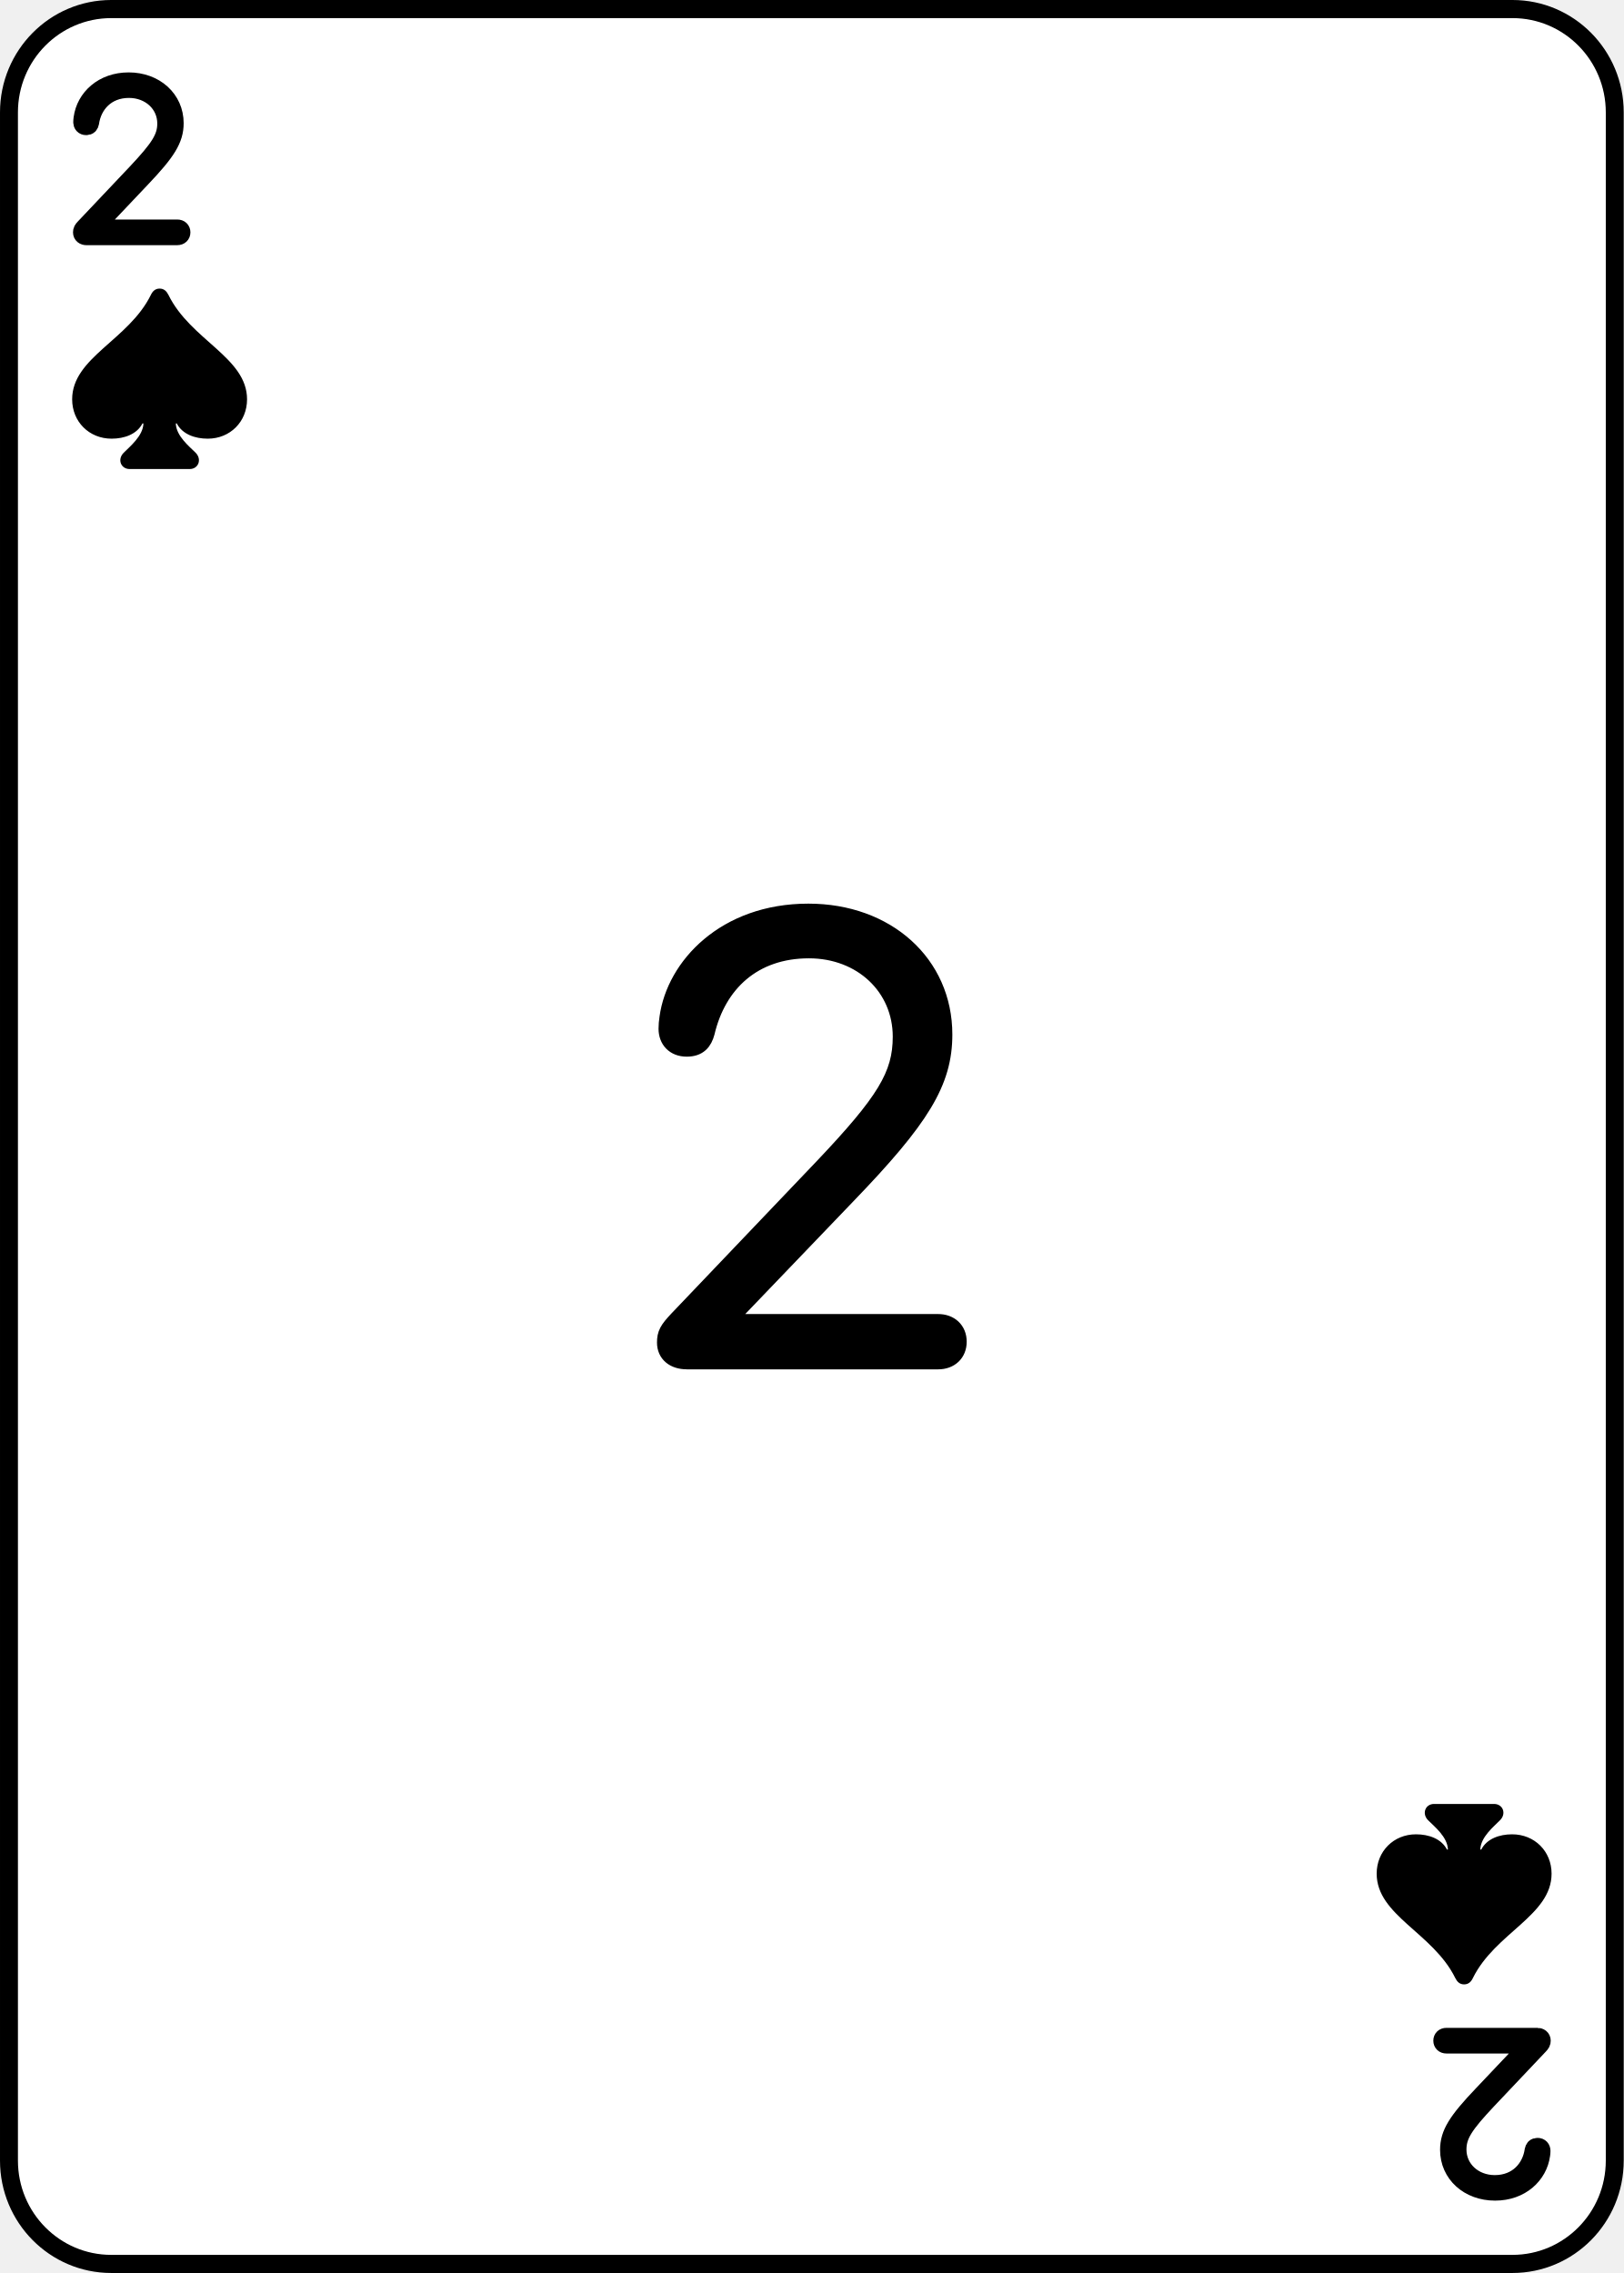
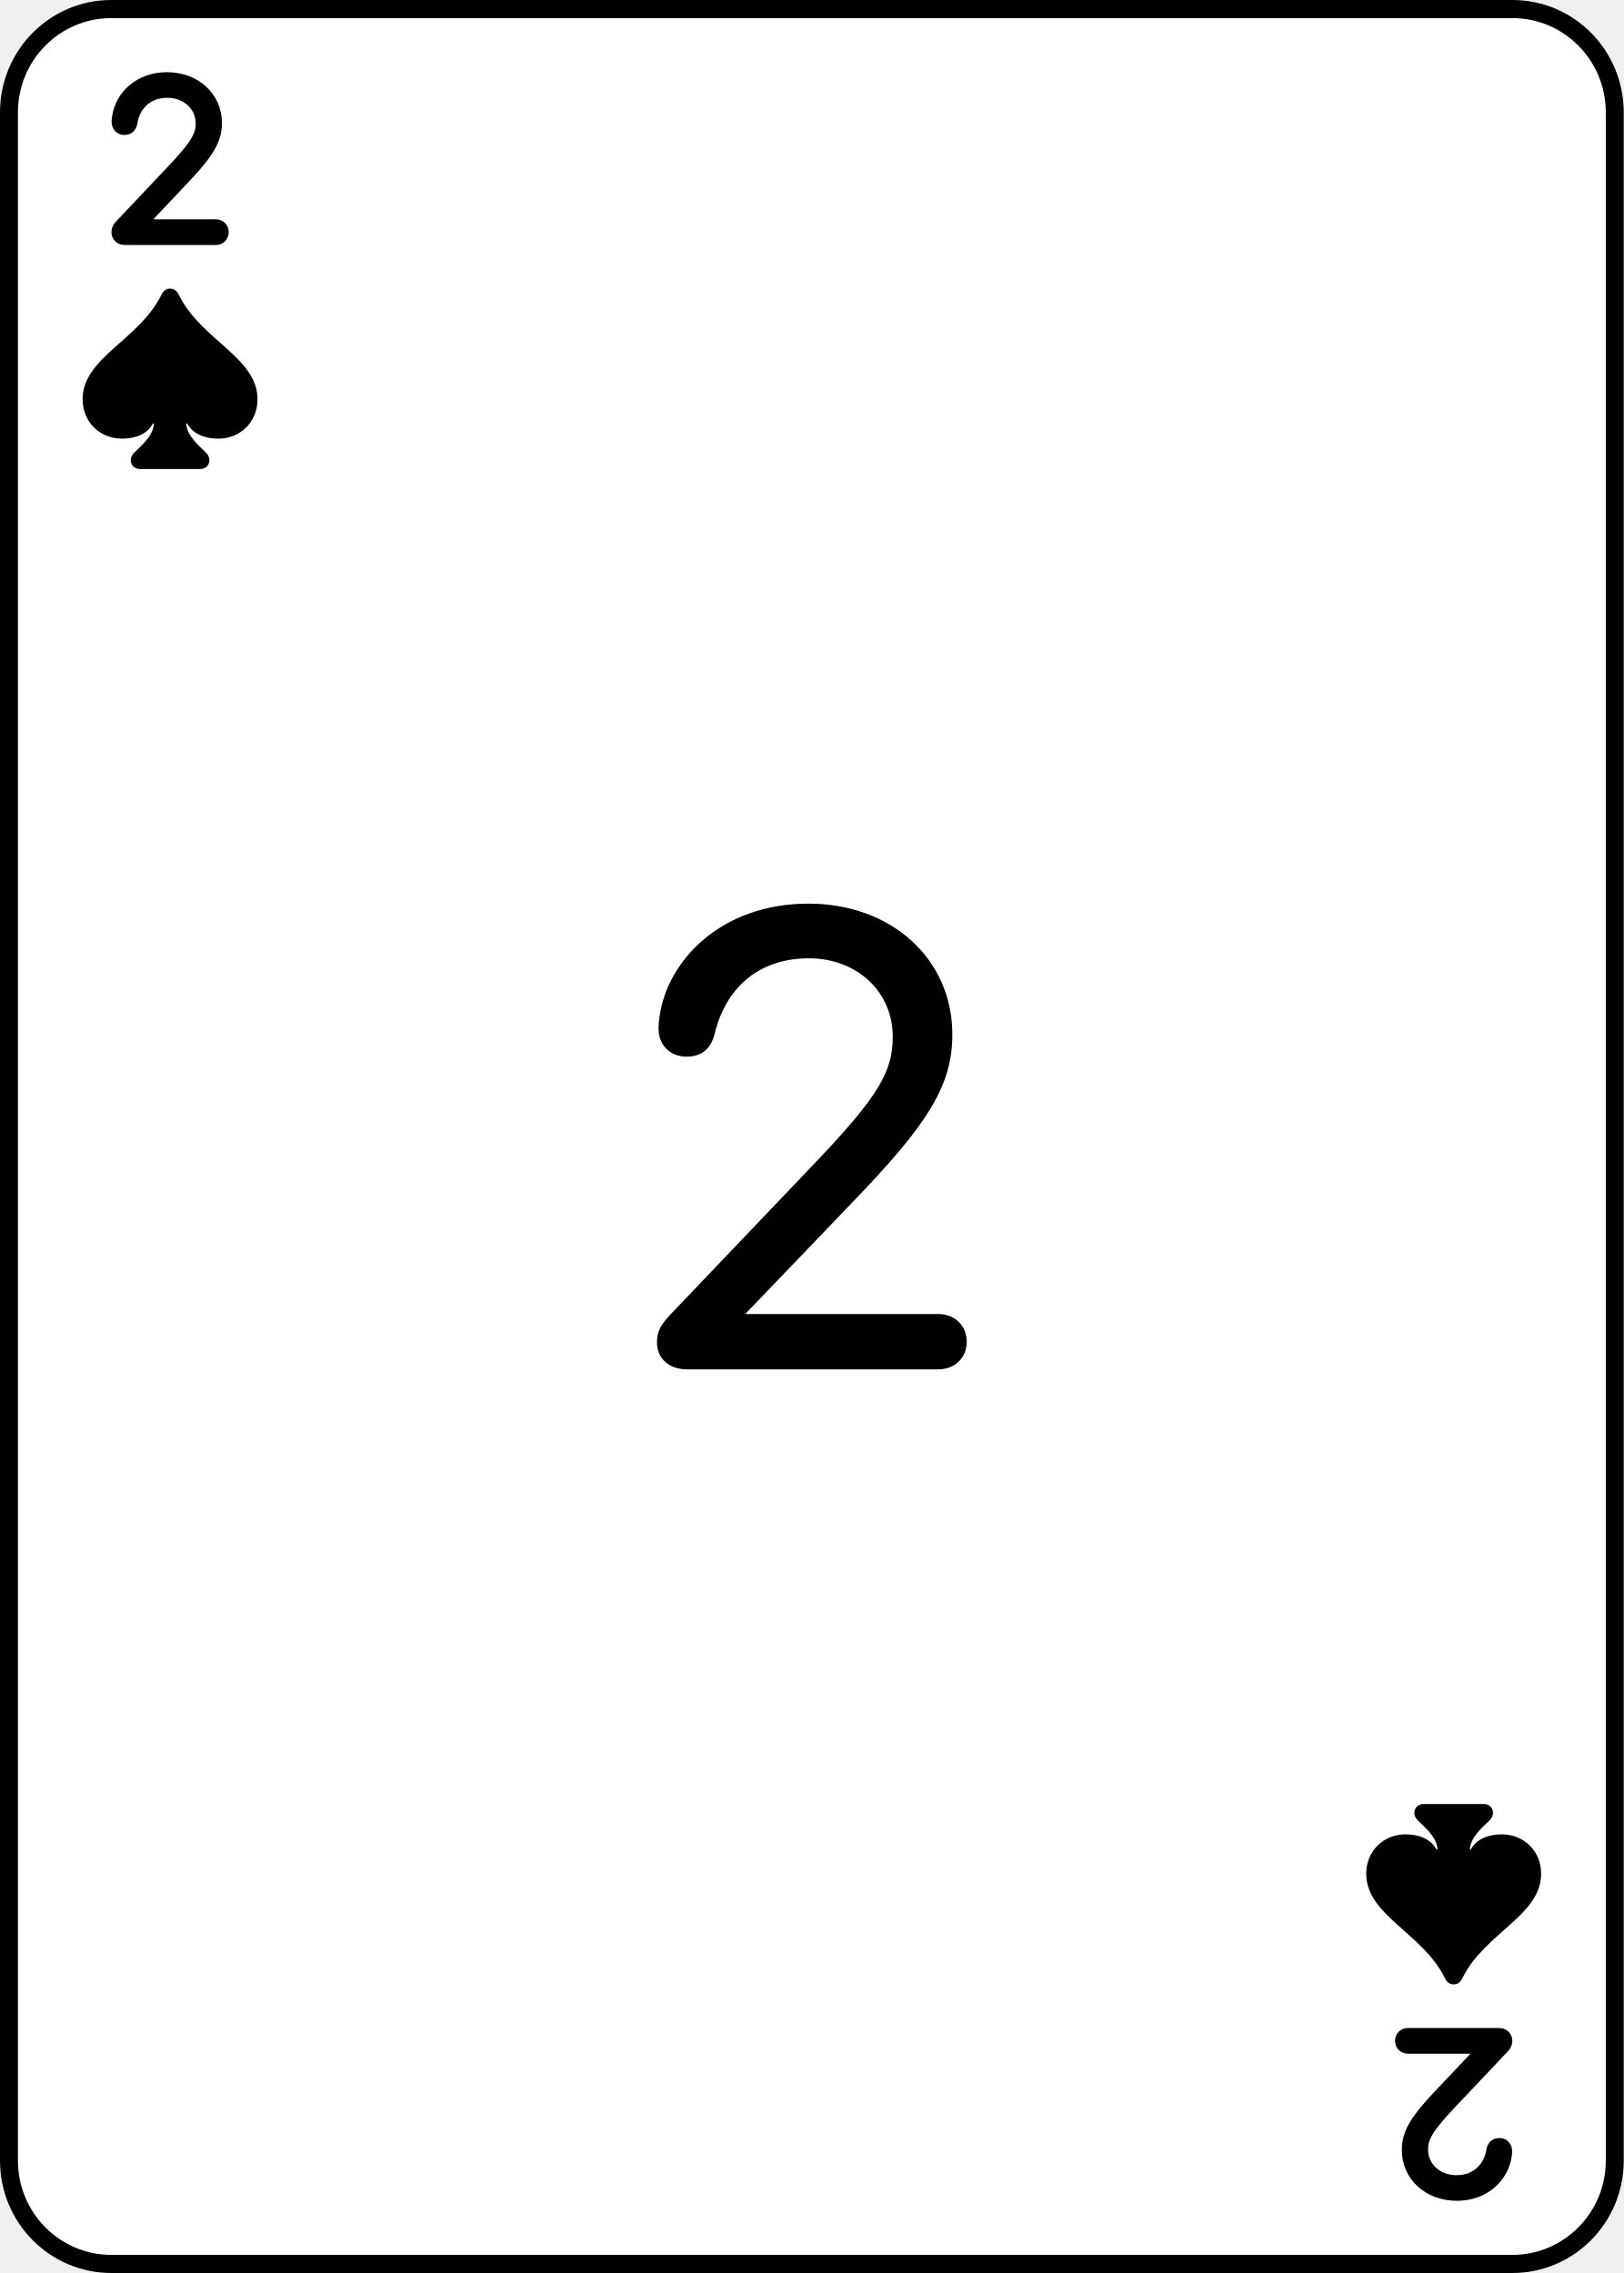
<svg xmlns="http://www.w3.org/2000/svg" width="180" height="252" viewBox="0 0 47.625 66.675" version="1.1" id="svg1" xml:space="preserve">
  <defs id="defs1" />
-   <g id="layer2" transform="matrix(0.9999891,0,0,1.01019,-47.62292,-0.00209528)">
+   <g id="layer2" transform="matrix(0.9999891,0,0,1.01019,-47.62291,-0.00209528)">
    <path style="fill:#ffffff;fill-opacity:1;stroke:#000000;stroke-width:0.526;stroke-linecap:round;stroke-linejoin:round;stroke-dasharray:none" id="rect1-1" width="47.099" height="65.476" x="0.261" y="0.265" d="M 3.261,0.265 H 44.36 a 3,3 45 0 1 3,3 V 62.741 a 3,3 135 0 1 -3,3 H 3.261 a 3,3 45 0 1 -3,-3 V 3.265 A 3,3 135 0 1 3.261,0.265 Z" transform="translate(47.62549,-2.9988694e-5)" />
    <path style="font-weight:300;font-size:18.252px;font-family:'SF Pro Rounded';-inkscape-font-specification:'SF Pro Rounded Light';letter-spacing:-7.108px;word-spacing:0px;stroke:#000000;stroke-width:0.526;stroke-linecap:round;stroke-linejoin:round" d="m 67.425,39.704 h 7.335 c 0.339,0 0.57,-0.214 0.57,-0.544 0,-0.33 -0.232,-0.544 -0.57,-0.544 h -6.212 v -0.036 L 72.095,34.882 c 2.166,-2.246 2.816,-3.306 2.816,-4.688 0,-2.059 -1.658,-3.556 -3.939,-3.556 -2.424,0 -3.877,1.577 -4.082,3.066 -0.018,0.125 -0.027,0.214 -0.027,0.321 0,0.321 0.205,0.553 0.561,0.553 0.339,0 0.481,-0.178 0.553,-0.446 0.339,-1.435 1.381,-2.424 3.012,-2.424 1.551,0 2.709,1.096 2.709,2.549 0,1.132 -0.481,1.907 -2.308,3.832 l -4.224,4.429 c -0.285,0.303 -0.348,0.419 -0.348,0.668 0,0.321 0.241,0.517 0.606,0.517 z" id="text3-8" transform="scale(1.005087,0.9949383)" aria-label="2" />
-     <path d="m 49.909,6.894 h 2.65 c 0.071,0 0.117,-0.043 0.117,-0.111 0,-0.068 -0.046,-0.111 -0.117,-0.111 h -2.425 v -0.012 l 1.379,-1.456 c 0.737,-0.774 0.966,-1.138 0.966,-1.607 0,-0.7 -0.571,-1.219 -1.342,-1.219 -0.75,0 -1.265,0.484 -1.345,1.077 -0.006,0.046 -0.009,0.077 -0.009,0.111 0,0.068 0.04,0.117 0.114,0.117 0.071,0 0.102,-0.037 0.114,-0.099 0.074,-0.524 0.466,-0.987 1.135,-0.987 0.617,0 1.089,0.438 1.089,1.009 0,0.416 -0.197,0.719 -0.876,1.441 l -1.512,1.598 c -0.056,0.059 -0.071,0.086 -0.071,0.139 0,0.071 0.056,0.111 0.133,0.111 z" id="text1-4" style="font-weight:200;font-size:6.318px;font-family:'SF Pro Rounded';-inkscape-font-specification:'SF Pro Rounded, Ultra-Light';letter-spacing:-7.108px;word-spacing:0px;stroke:#000000;stroke-width:0.526;stroke-linecap:round;stroke-linejoin:round" transform="scale(1.005087,0.9949383)" aria-label="2" />
-     <path d="m -92.24,-59.449 h 2.65 c 0.071,0 0.117,-0.043 0.117,-0.111 0,-0.068 -0.046,-0.111 -0.117,-0.111 h -2.425 v -0.012 l 1.379,-1.456 c 0.737,-0.774 0.966,-1.138 0.966,-1.607 0,-0.7 -0.571,-1.219 -1.342,-1.219 -0.75,0 -1.265,0.484 -1.345,1.077 -0.006,0.046 -0.009,0.077 -0.009,0.111 0,0.068 0.04,0.117 0.114,0.117 0.071,0 0.102,-0.037 0.114,-0.099 0.074,-0.524 0.466,-0.987 1.135,-0.987 0.617,0 1.089,0.438 1.089,1.009 0,0.416 -0.197,0.719 -0.876,1.441 l -1.512,1.598 c -0.056,0.059 -0.071,0.086 -0.071,0.139 0,0.071 0.056,0.111 0.133,0.111 z" id="text1-4-2" style="font-weight:200;font-size:6.318px;font-family:'SF Pro Rounded';-inkscape-font-specification:'SF Pro Rounded, Ultra-Light';letter-spacing:-7.108px;word-spacing:0px;stroke:#000000;stroke-width:0.526;stroke-linecap:round;stroke-linejoin:round" transform="scale(-1.005087,-0.9949383)" aria-label="2" />
-     <path d="m 49.488,11.657 c 0,0.651 0.494,1.148 1.152,1.148 0.371,0 0.739,-0.13 0.9,-0.445 h 0.028 c -0.011,0.368 -0.396,0.672 -0.578,0.858 -0.193,0.196 -0.077,0.473 0.175,0.473 h 1.754 c 0.249,0 0.364,-0.277 0.175,-0.473 -0.186,-0.186 -0.571,-0.49 -0.581,-0.858 h 0.028 c 0.161,0.315 0.532,0.445 0.903,0.445 0.655,0 1.148,-0.497 1.148,-1.148 0,-1.222 -1.645,-1.726 -2.293,-3.046 -0.053,-0.105 -0.126,-0.186 -0.259,-0.186 -0.13,0 -0.207,0.081 -0.256,0.186 -0.651,1.32 -2.296,1.824 -2.296,3.046 z" id="text1-9" style="font-weight:300;font-size:7.169px;line-height:0;font-family:'SF Pro Rounded';-inkscape-font-specification:'SF Pro Rounded Light';letter-spacing:0px;word-spacing:0px;text-orientation:upright;stroke-width:0.526;stroke-linecap:round" transform="scale(1.005087,0.9949383)" aria-label="♠" />
-     <path d="m -92.661,-54.685 c 0,0.651 0.494,1.148 1.152,1.148 0.371,0 0.739,-0.13 0.9,-0.445 h 0.028 c -0.011,0.368 -0.396,0.672 -0.578,0.858 -0.193,0.196 -0.077,0.473 0.175,0.473 h 1.754 c 0.249,0 0.364,-0.277 0.175,-0.473 -0.186,-0.186 -0.571,-0.49 -0.581,-0.858 h 0.028 c 0.161,0.315 0.532,0.445 0.903,0.445 0.655,0 1.148,-0.497 1.148,-1.148 0,-1.222 -1.645,-1.726 -2.293,-3.046 -0.053,-0.105 -0.126,-0.186 -0.259,-0.186 -0.13,0 -0.207,0.081 -0.256,0.186 -0.651,1.32 -2.296,1.824 -2.296,3.046 z" id="text1-6-2" style="font-weight:300;font-size:7.169px;line-height:0;font-family:'SF Pro Rounded';-inkscape-font-specification:'SF Pro Rounded Light';letter-spacing:0px;word-spacing:0px;text-orientation:upright;stroke-width:0.526;stroke-linecap:round" transform="scale(-1.005087,-0.9949383)" aria-label="♠" />
+     <path d="m 51.288,6.854 h 2.663 c 0.071,0 0.118,-0.043 0.118,-0.11 0,-0.068 -0.047,-0.11 -0.118,-0.11 h -2.437 v -0.012 l 1.386,-1.449 C 53.641,4.402 53.87,4.04 53.87,3.573 c 0,-0.697 -0.574,-1.212 -1.349,-1.212 -0.753,0 -1.271,0.482 -1.352,1.071 -0.006,0.046 -0.009,0.077 -0.009,0.11 0,0.068 0.04,0.117 0.115,0.117 0.071,0 0.102,-0.037 0.115,-0.098 0.074,-0.522 0.468,-0.982 1.141,-0.982 0.62,0 1.095,0.436 1.095,1.004 0,0.414 -0.198,0.715 -0.881,1.433 l -1.519,1.59 c -0.056,0.058 -0.071,0.086 -0.071,0.138 0,0.071 0.056,0.11 0.133,0.11 z" id="text1-4" style="font-weight:200;font-size:6.318px;font-family:'SF Pro Rounded';-inkscape-font-specification:'SF Pro Rounded, Ultra-Light';letter-spacing:-7.108px;word-spacing:0px;stroke:#000000;stroke-width:0.526;stroke-linecap:round;stroke-linejoin:round" aria-label="2" />
+     <path d="m 91.585,59.153 h -2.663 c -0.071,0 -0.118,0.043 -0.118,0.11 0,0.068 0.047,0.11 0.118,0.11 h 2.437 v 0.012 l -1.386,1.449 c -0.741,0.77 -0.97,1.133 -0.97,1.599 0,0.697 0.574,1.212 1.349,1.212 0.753,0 1.271,-0.482 1.352,-1.071 0.006,-0.046 0.009,-0.077 0.009,-0.11 0,-0.068 -0.04,-0.117 -0.115,-0.117 -0.071,0 -0.102,0.037 -0.115,0.098 -0.074,0.522 -0.468,0.982 -1.141,0.982 -0.62,0 -1.095,-0.436 -1.095,-1.004 0,-0.414 0.198,-0.715 0.881,-1.433 l 1.519,-1.59 c 0.056,-0.058 0.071,-0.086 0.071,-0.138 0,-0.071 -0.056,-0.11 -0.133,-0.11 z" id="text1-4-2" style="font-weight:200;font-size:6.318px;font-family:'SF Pro Rounded';-inkscape-font-specification:'SF Pro Rounded, Ultra-Light';letter-spacing:-7.108px;word-spacing:0px;stroke:#000000;stroke-width:0.526;stroke-linecap:round;stroke-linejoin:round" aria-label="2" />
+     <path d="m 50.047,11.598 c 0,0.648 0.496,1.142 1.158,1.142 0.373,0 0.742,-0.129 0.904,-0.442 h 0.028 c -0.011,0.366 -0.398,0.669 -0.581,0.853 -0.194,0.195 -0.077,0.47 0.176,0.47 h 1.763 c 0.25,0 0.366,-0.275 0.176,-0.47 -0.186,-0.185 -0.574,-0.488 -0.584,-0.853 h 0.028 c 0.162,0.313 0.535,0.442 0.908,0.442 0.658,0 1.154,-0.495 1.154,-1.142 0,-1.216 -1.654,-1.717 -2.305,-3.03 C 52.819,8.463 52.745,8.383 52.611,8.383 c -0.13,0 -0.208,0.08 -0.257,0.185 -0.654,1.313 -2.308,1.815 -2.308,3.03 z" id="text1-9" style="font-weight:300;font-size:7.169px;line-height:0;font-family:'SF Pro Rounded';-inkscape-font-specification:'SF Pro Rounded Light';letter-spacing:0px;word-spacing:0px;text-orientation:upright;stroke-width:0.526;stroke-linecap:round" aria-label="♠" />
+     <path d="m 92.826,54.409 c 0,-0.648 -0.496,-1.142 -1.158,-1.142 -0.373,0 -0.742,0.129 -0.904,0.442 h -0.028 c 0.011,-0.366 0.398,-0.669 0.581,-0.853 0.194,-0.195 0.077,-0.47 -0.176,-0.47 h -1.763 c -0.25,0 -0.366,0.275 -0.176,0.47 0.186,0.185 0.574,0.488 0.584,0.853 h -0.028 c -0.162,-0.313 -0.535,-0.442 -0.908,-0.442 -0.658,0 -1.154,0.495 -1.154,1.142 0,1.216 1.654,1.717 2.305,3.03 0.053,0.104 0.127,0.185 0.26,0.185 0.13,0 0.208,-0.08 0.257,-0.185 0.654,-1.313 2.308,-1.815 2.308,-3.03 z" id="text1-6-2" style="font-weight:300;font-size:7.169px;line-height:0;font-family:'SF Pro Rounded';-inkscape-font-specification:'SF Pro Rounded Light';letter-spacing:0px;word-spacing:0px;text-orientation:upright;stroke-width:0.526;stroke-linecap:round" aria-label="♠" />
  </g>
</svg>
